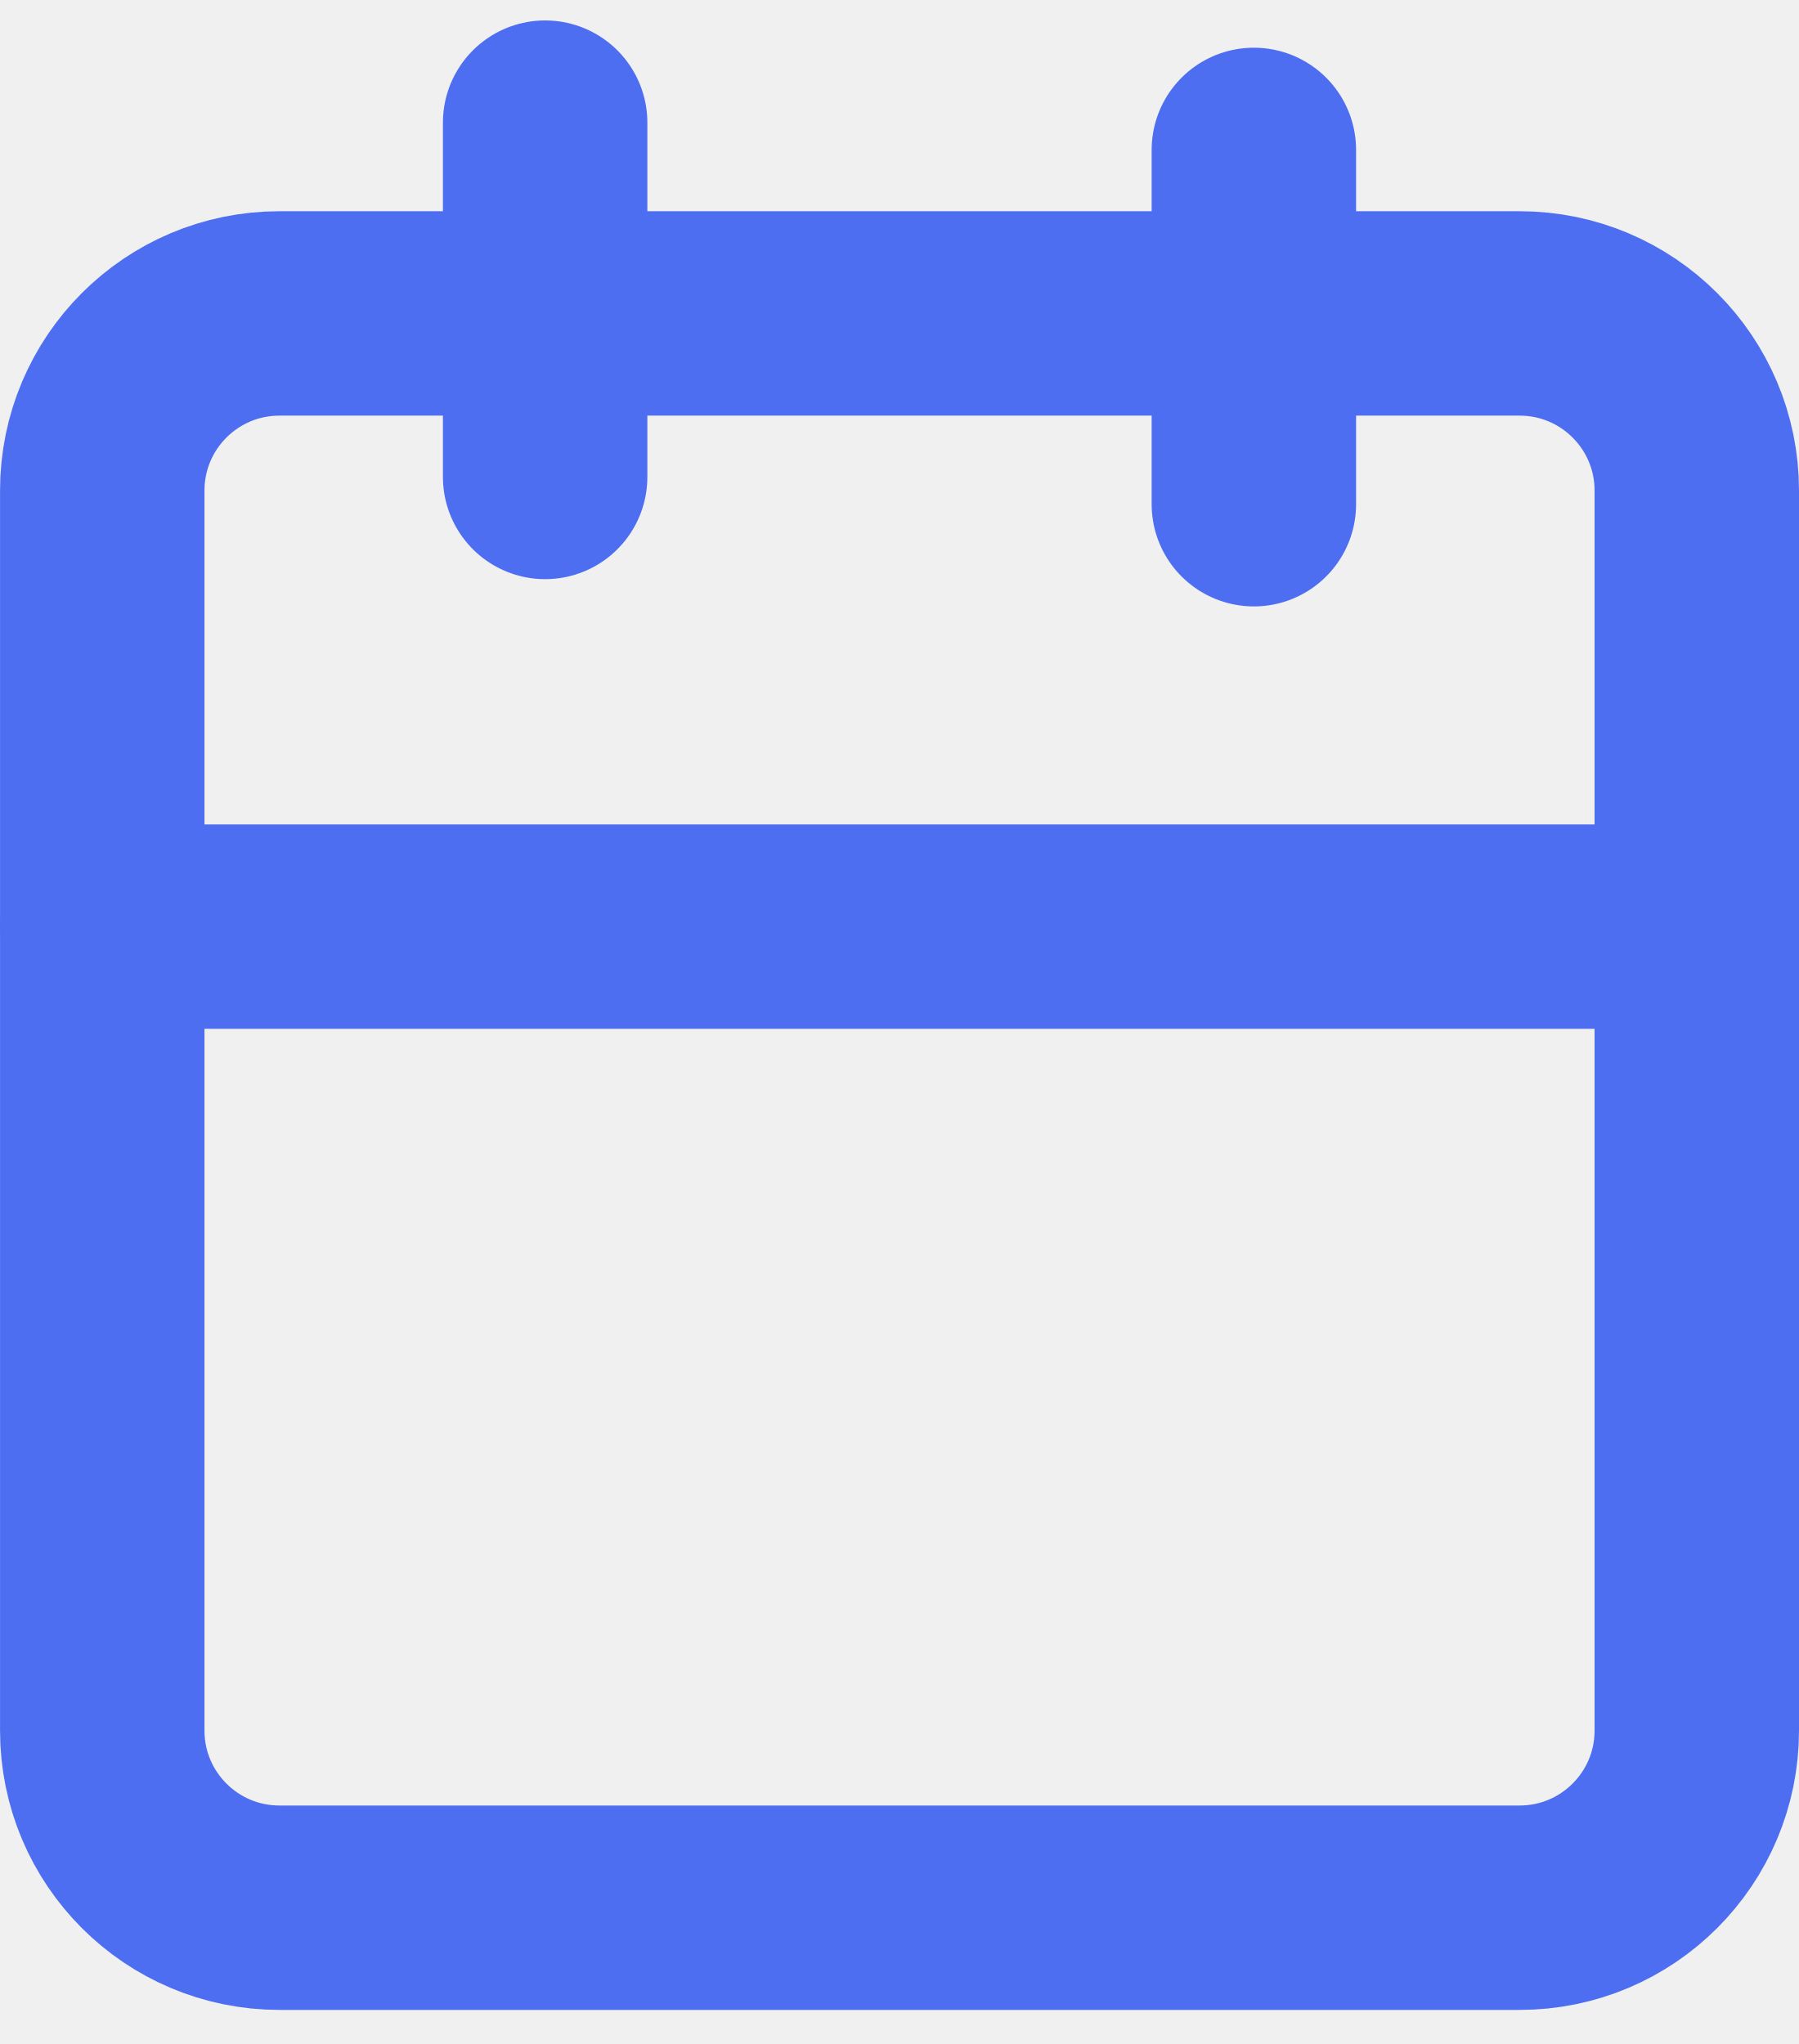
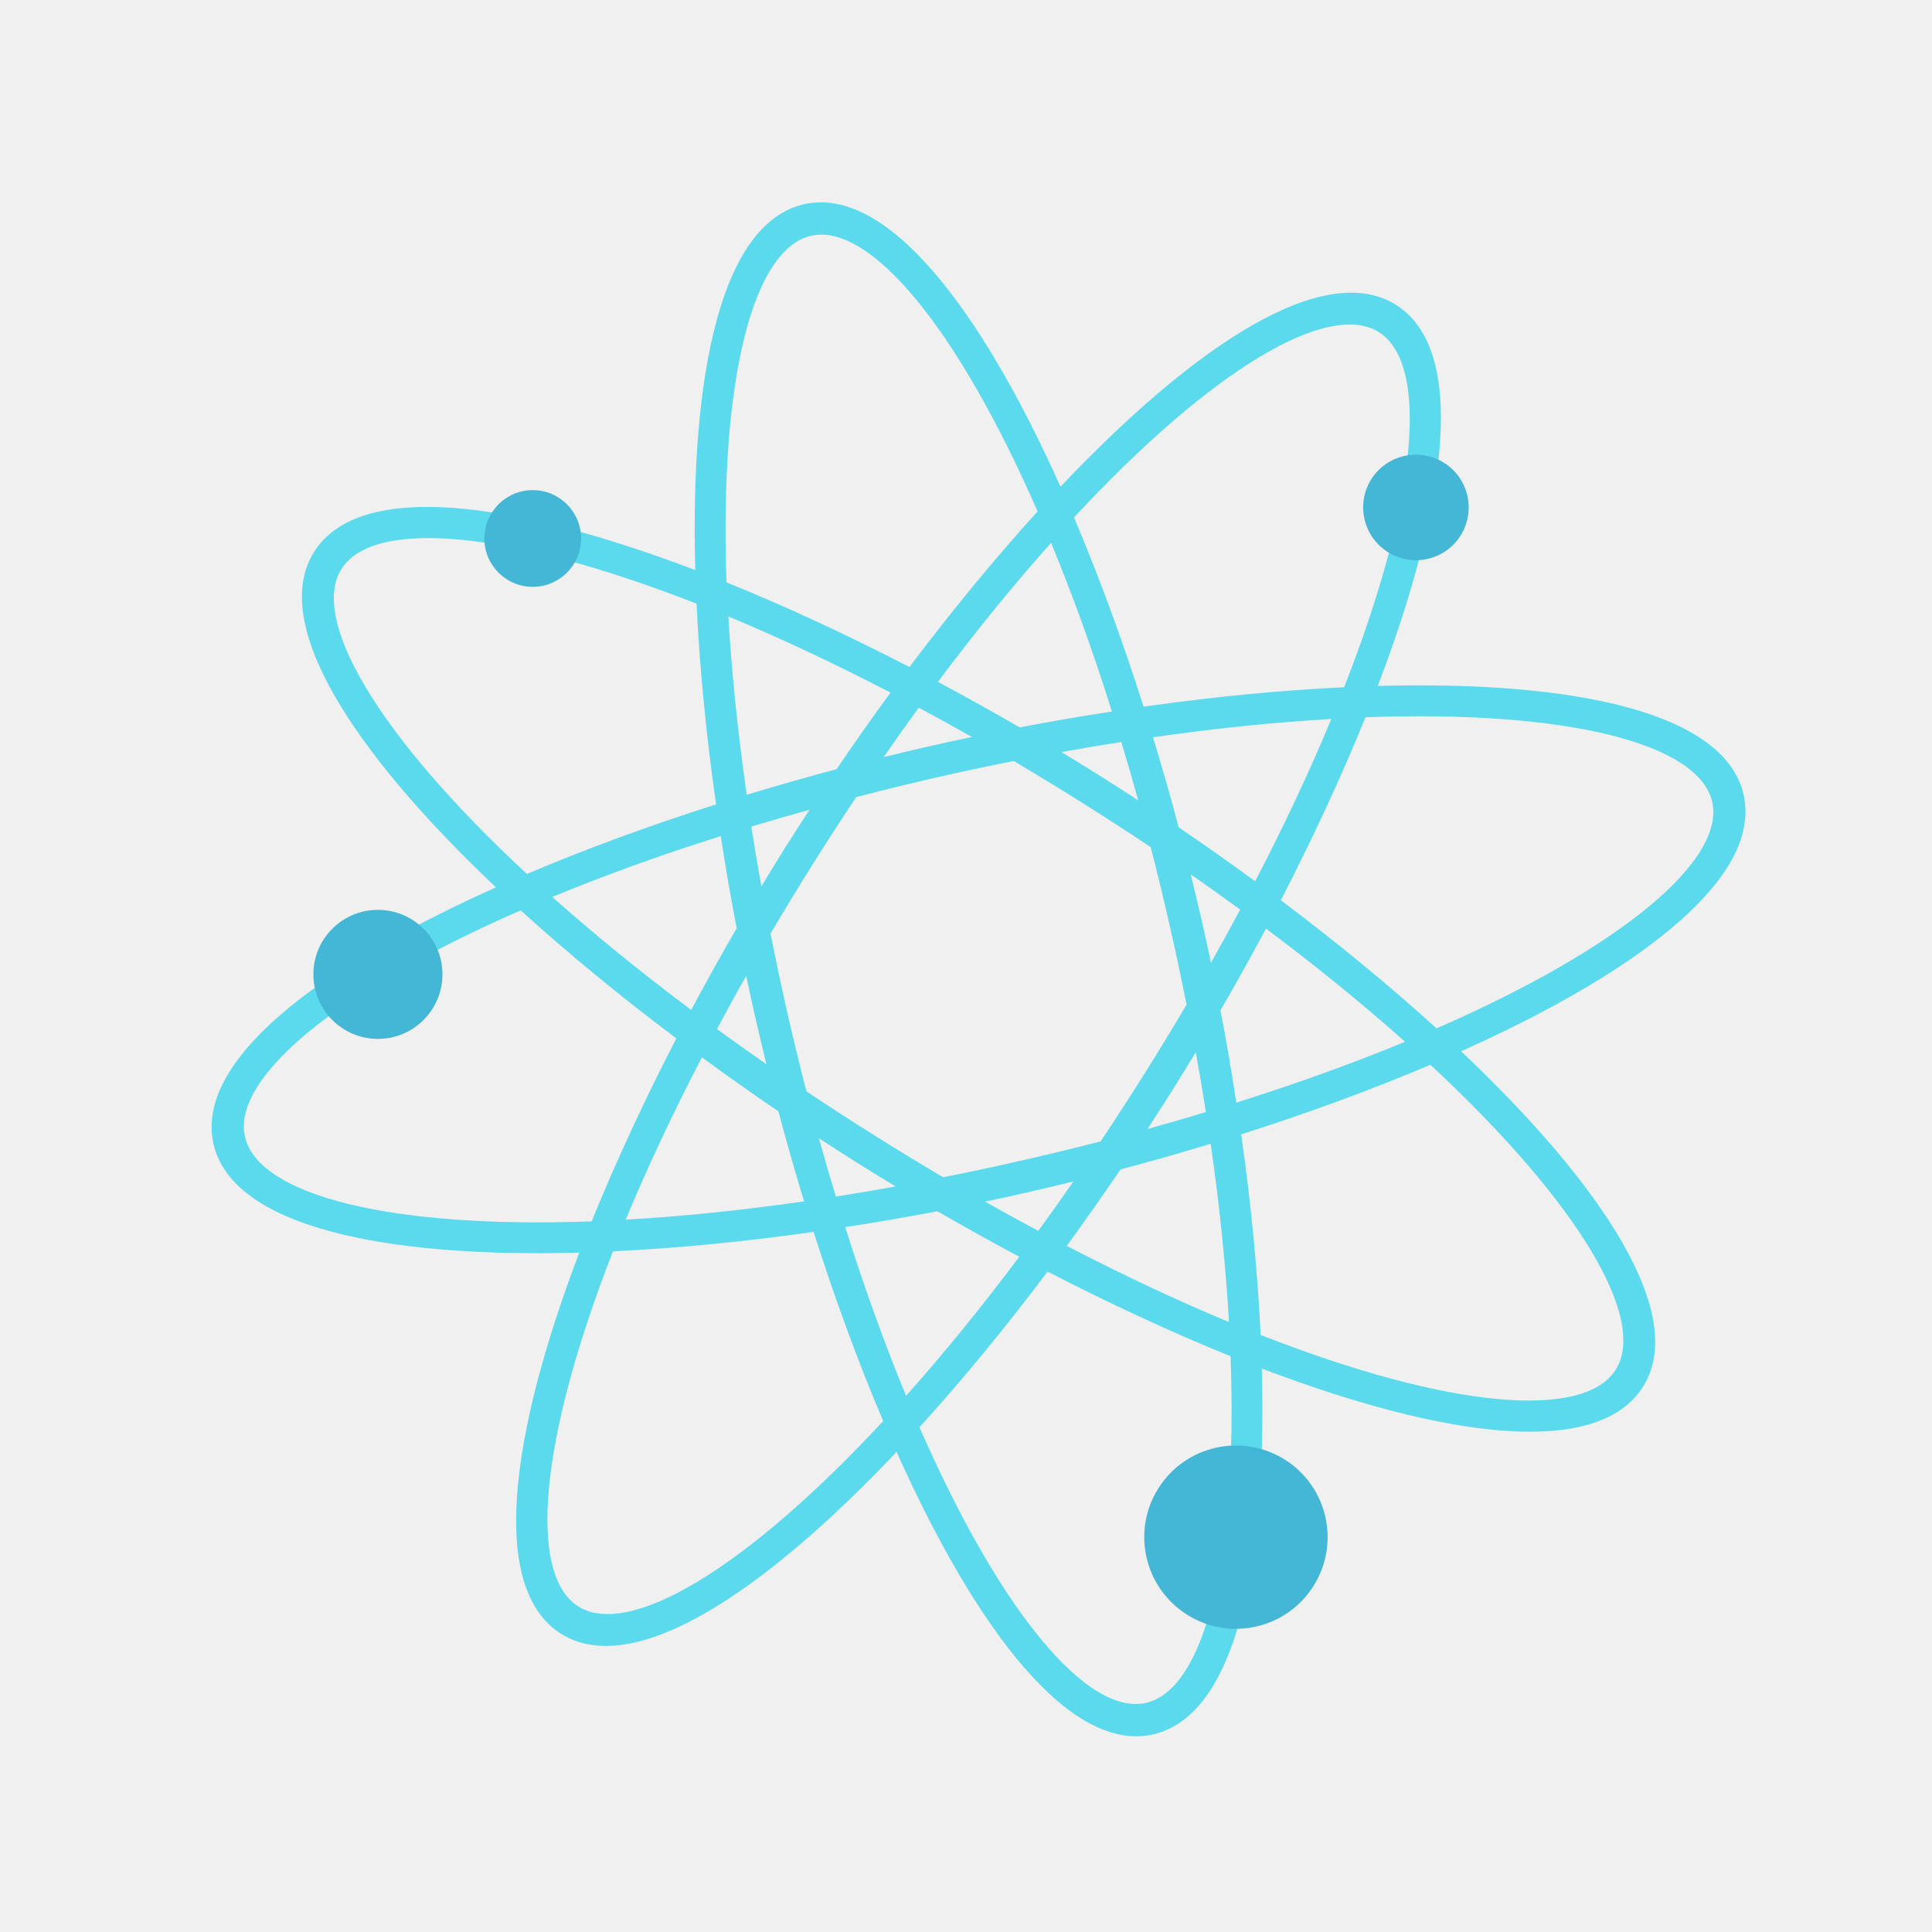
- <svg xmlns="http://www.w3.org/2000/svg" fill="none" height="50" viewBox="0 0 44 50" width="44">
-   <g stroke="#4e6ef1" stroke-linecap="round" stroke-linejoin="round" stroke-width="5">
-     <path d="m37.167 7.667h-30.333c-2.393 0-4.333 1.94-4.333 4.333v30.333c0 2.393 1.94 4.333 4.333 4.333h30.333c2.393 0 4.333-1.94 4.333-4.333v-30.333c0-2.393-1.94-4.333-4.333-4.333z" />
-     <path d="m30.667 3.667v8.667" />
-     <path d="m13.333 3v8.667" />
-     <path d="m2.5 22.667h39" />
+ <svg xmlns="http://www.w3.org/2000/svg" version="1.1" id="Capa_1" x="0px" y="0px" viewBox="0 0 194.93 194.93" style="enable-background:new 0 0 194.93 194.93;" xml:space="preserve">
+   <style type="text/css">
+ 	.st0{opacity:0.78;}
+ 	.st1{fill:#2FD3EA;}
+ 	.st2{fill:#13A6CE;}
+ 	.st3{fill:#FFFFFF;}
+ </style>
+   <g class="st0">
+     <path class="st1" d="M140.85,30.76c-7.21-4.53-20.18,3.9-33.85,18.35c-8.13-18.15-17.59-30.39-25.89-28.5   c-8.31,1.9-11.51,17.03-10.96,36.91c-18.59-7.08-33.92-9.05-38.46-1.84c-4.53,7.21,3.9,20.18,18.35,33.85   c-18.15,8.13-30.39,17.59-28.5,25.89c1.9,8.3,17.03,11.51,36.91,10.96c-7.08,18.59-9.05,33.93-1.84,38.46s20.18-3.9,33.85-18.35   c8.13,18.15,17.59,30.39,25.89,28.5c2.37-0.54,4.33-2.16,5.9-4.66c3.93-6.26,5.45-18.04,5.06-32.25   c18.59,7.08,33.93,9.05,38.46,1.84c4.53-7.21-3.9-20.18-18.35-33.85c12.97-5.81,22.92-12.3,26.86-18.56   c1.57-2.5,2.18-4.97,1.64-7.34c-1.9-8.3-17.03-11.51-36.91-10.96C146.09,50.63,148.06,35.29,140.85,30.76z M77.81,27.11   c1.16-1.84,2.51-2.98,4.02-3.32c5.85-1.33,14.63,8.99,22.86,27.81c-4.32,4.75-8.68,10.06-12.93,15.7   c-6.27-3.24-12.5-6.13-18.46-8.54C72.76,43.55,74.49,32.4,77.81,27.11z M109.26,81.04c2.35,1.48,4.63,2.96,6.84,4.43   c0.66,2.58,1.31,5.22,1.92,7.92c0.62,2.71,1.18,5.36,1.7,7.97c-1.35,2.29-2.76,4.61-4.24,6.96c-1.48,2.35-2.95,4.63-4.43,6.84   c-2.58,0.66-5.22,1.31-7.92,1.92c-2.7,0.62-5.36,1.18-7.97,1.7c-2.29-1.35-4.61-2.76-6.96-4.24c-2.35-1.48-4.63-2.95-6.84-4.43   c-0.66-2.58-1.31-5.22-1.92-7.92c-0.62-2.71-1.17-5.37-1.7-7.99c1.35-2.29,2.76-4.6,4.23-6.95c1.47-2.35,2.95-4.62,4.42-6.83   c2.59-0.67,5.22-1.32,7.93-1.94c2.7-0.62,5.36-1.18,7.97-1.7C104.59,78.15,106.91,79.56,109.26,81.04z M93.6,75.33   c-1.49,0.34-2.97,0.7-4.45,1.06c1.19-1.71,2.37-3.37,3.55-4.99c1.77,0.95,3.55,1.93,5.37,2.96C96.58,74.67,95.09,74.99,93.6,75.33z    M84.41,77.61c-3.06,0.81-6.09,1.68-9.07,2.58c-0.92-6.43-1.53-12.45-1.85-17.99c5.12,2.13,10.6,4.69,16.36,7.68   C88,72.41,86.18,74.99,84.41,77.61z M81.68,81.7c-0.83,1.28-1.66,2.56-2.47,3.84c-0.81,1.29-1.6,2.59-2.39,3.89   c-0.37-2.05-0.71-4.06-1.02-6.03C77.72,82.82,79.68,82.25,81.68,81.7z M74.33,93.65c-1.59,2.74-3.12,5.5-4.59,8.25   c-5.2-3.89-9.88-7.72-14.02-11.4c5.13-2.12,10.81-4.19,17-6.14C73.19,87.44,73.73,90.55,74.33,93.65z M75.29,98.46   c0.31,1.49,0.64,2.98,0.98,4.47c0.34,1.49,0.7,2.97,1.06,4.45c-1.71-1.19-3.37-2.37-4.99-3.55   C73.28,102.06,74.26,100.27,75.29,98.46z M78.54,112.13c0.81,3.06,1.68,6.1,2.59,9.08c-6.43,0.93-12.46,1.53-18,1.85   c2.13-5.12,4.69-10.61,7.69-16.38C73.34,108.53,75.92,110.35,78.54,112.13z M82.62,114.84c1.28,0.83,2.56,1.66,3.85,2.47   c1.29,0.81,2.59,1.61,3.9,2.4c-2.05,0.37-4.06,0.71-6.04,1.02C83.75,118.81,83.18,116.85,82.62,114.84z M94.59,122.21   c2.74,1.59,5.5,3.12,8.25,4.59c-3.89,5.2-7.72,9.89-11.42,14.03c-2.12-5.13-4.19-10.82-6.14-17.02   C88.37,123.34,91.48,122.8,94.59,122.21z M99.39,121.24c1.49-0.31,2.98-0.64,4.47-0.98c1.48-0.34,2.97-0.7,4.45-1.06   c-1.19,1.71-2.37,3.37-3.55,4.99C102.99,123.25,101.21,122.27,99.39,121.24z M113.06,117.99c3.06-0.81,6.1-1.68,9.09-2.59   c0.93,6.43,1.53,12.46,1.85,17.99c-5.12-2.13-10.61-4.69-16.37-7.69C109.46,123.19,111.28,120.61,113.06,117.99z M115.78,113.91   c0.83-1.28,1.66-2.56,2.47-3.85c0.81-1.29,1.61-2.59,2.4-3.9c0.37,2.05,0.71,4.06,1.02,6.04   C119.75,112.79,117.78,113.35,115.78,113.91z M123.14,101.94c1.59-2.74,3.12-5.49,4.59-8.25c5.2,3.89,9.89,7.72,14.03,11.42   c-5.13,2.12-10.82,4.19-17.02,6.14C124.27,108.16,123.74,105.05,123.14,101.94z M122.18,97.14c-0.31-1.49-0.64-2.98-0.98-4.47   c-0.34-1.49-0.7-2.97-1.06-4.45c1.71,1.19,3.37,2.37,4.99,3.55C124.19,93.54,123.2,95.33,122.18,97.14z M118.92,83.47   c-0.81-3.06-1.68-6.1-2.59-9.08c6.43-0.93,12.46-1.53,18-1.85c-2.13,5.12-4.69,10.61-7.69,16.38   C124.12,87.07,121.54,85.25,118.92,83.47z M114.84,80.75c-1.28-0.83-2.56-1.66-3.85-2.47c-1.29-0.81-2.59-1.61-3.9-2.4   c2.05-0.37,4.06-0.71,6.04-1.02C113.72,76.79,114.29,78.75,114.84,80.75z M102.88,73.39c-2.74-1.59-5.5-3.12-8.25-4.59   c3.89-5.2,7.72-9.89,11.42-14.03c2.12,5.13,4.19,10.82,6.14,17.02C109.1,72.26,105.99,72.8,102.88,73.39z M34.45,57.41   c3.19-5.08,16.7-3.99,35.83,3.5c0.3,6.41,0.97,13.25,1.97,20.25c-6.73,2.14-13.18,4.51-19.09,7.02   C38.1,74.19,31.26,62.49,34.45,57.41z M24.72,114.7c-0.35-1.51,0.09-3.22,1.25-5.06c3.32-5.29,12.62-11.69,26.57-17.79   c4.75,4.32,10.05,8.68,15.7,12.92c-3.24,6.28-6.13,12.51-8.54,18.46C39.17,123.98,26.05,120.55,24.72,114.7z M58.35,162.08   c-5.08-3.19-3.99-16.7,3.5-35.83c6.41-0.3,13.25-0.97,20.24-1.96c2.14,6.73,4.51,13.18,7.02,19.09   C75.13,158.43,63.43,165.28,58.35,162.08z M115.63,171.81c-5.85,1.33-14.63-8.99-22.86-27.81c4.32-4.75,8.68-10.06,12.93-15.7   c6.28,3.24,12.51,6.13,18.46,8.54C124.91,157.36,121.48,170.48,115.63,171.81z M163.02,138.19c-3.19,5.08-16.71,3.99-35.83-3.5   c-0.3-6.41-0.97-13.25-1.96-20.24c6.73-2.14,13.18-4.51,19.09-7.02C159.36,121.41,166.21,133.11,163.02,138.19z M172.75,80.9   c1.33,5.85-8.99,14.64-27.81,22.86c-4.75-4.32-10.06-8.68-15.71-12.93c3.24-6.28,6.13-12.51,8.54-18.46   C158.3,71.62,171.41,75.05,172.75,80.9z M135.62,69.34c-6.41,0.3-13.25,0.97-20.24,1.96c-2.14-6.73-4.51-13.18-7.02-19.09   c13.98-15.05,25.68-21.89,30.76-18.7S143.11,50.22,135.62,69.34z" />
+     <circle class="st2" cx="38.13" cy="98.31" r="6.51" />
+     <circle class="st2" cx="53.75" cy="54.33" r="4.88" />
+     <path class="st2" d="M129.62,147.26c4.33,2.72,5.63,8.43,2.91,12.75c-2.72,4.33-8.43,5.63-12.75,2.91   c-4.33-2.72-5.63-8.43-2.91-12.75C119.58,145.85,125.29,144.55,129.62,147.26z" />
+     <path class="st2" d="M145.69,46.69c2.49,1.56,3.24,4.85,1.68,7.34s-4.85,3.24-7.34,1.67c-2.49-1.56-3.24-4.85-1.68-7.34   C139.92,45.88,143.2,45.13,145.69,46.69z" />
+   </g>
+   <path class="st3" d="M142,236" />
+   <text transform="matrix(1 0 0 1 338.3115 236.5586)" style="fill:#1A9699; font-family:'Spartan-Regular'; font-size:50.522px;">Innovatelab</text>
+   <path class="st3" d="M368.77,13.23h-14.16c-2.57,0-4.66-2.21-4.66-4.93v-34.18c0-1.43,0.99-3.14,2.21-3.76  c4.25-2.16,7.79-0.96,10.34,0.27c1.54,0.74,2.5,2.38,2.5,4.17l0,10.57c12.55-7.96,25.1,0,25.1,0s15.06-7.96,28.86,0  c0,0,15.06-6.63,27.61,0c0,0,10.82-7.43,13.8,9.29l0,0c3.76-17.25,15.06-9.29,15.06-9.29c11.29-6.63,27.61,0,27.61,0v-5.22  c0-1.9,1.03-3.63,2.67-4.41c2.63-1.24,6.95-2.3,11.82,0.46c1.15,0.65,1.83,1.97,1.83,3.35v5.82c15.06-7.96,26.35,0,26.35,0l0-12.47  c0-1.46,0.71-2.81,1.86-3.62c4.46-3.13,7.79-2.09,9.78-0.69c1.37,0.97,2.17,2.62,2.17,4.37v13.73c15.06-11.94,30.12,0,30.12,0  v-13.98c0-1.46,0.76-2.83,1.99-3.5c2.6-1.41,5.27-0.7,7.08,0.17c1.35,0.65,2.22,2.07,2.22,3.65v11.01c0,0,10.04-2.65,16.31,5.31  c0,0,2.95,4.99,1.57,12.39c-1.25,6.72-6.97,11.48-13.45,11.48c0,0-129.07-0.1-129.62,0.06c-13.57,4.05-27.59-0.13-28.07,0.01  c-16.5,5.04-27.5-0.02-27.63,0.01c-18.87,5.02-28.87,0.02-28.87,0.02c-13,4-23,0-23,0" />
+   <circle class="st2" cx="327.24" cy="214.98" r="7.84" />
+   <circle class="st2" cx="346.05" cy="162" r="5.88" />
+   <path class="st2" d="M437.43,273.94c5.21,3.27,6.78,10.15,3.51,15.36c-3.27,5.21-10.15,6.78-15.36,3.51  c-5.21-3.27-6.78-10.15-3.51-15.36C425.34,272.24,432.22,270.67,437.43,273.94z" />
+   <path class="st2" d="M456.79,152.8c3,1.88,3.9,5.84,2.02,8.84s-5.84,3.9-8.84,2.02c-3-1.88-3.9-5.84-2.02-8.84  S453.79,150.91,456.79,152.8z" />
+   <path class="st3" d="M433.07,208.58" />
+   <g>
+     <path class="st1" d="M322.8,165.71c3.84-6.12,20.12-4.81,43.15,4.21c0.37,7.72,1.17,15.96,2.37,24.39   c-3.46,1.1-6.83,2.26-10.14,3.45l0,4.03c3.41-1.23,6.98-2.45,10.71-3.62c0.26,1.71,0.55,3.43,0.85,5.15   c1.34-0.15,2.65-0.19,3.91-0.15c-0.37-2.08-0.71-4.14-1.03-6.16c2.31-0.7,4.66-1.38,7.08-2.05c-1,1.54-2,3.08-2.97,4.63   c-0.75,1.2-1.49,2.41-2.22,3.62c1.5,0.09,2.92,0.3,4.24,0.57c0.43-0.7,0.86-1.39,1.3-2.1c1.77-2.82,3.55-5.57,5.33-8.23   c3.11-0.8,6.28-1.59,9.55-2.33c3.26-0.74,6.46-1.43,9.6-2.05c2.76,1.63,5.56,3.33,8.39,5.11c2.83,1.78,5.58,3.56,8.24,5.34   c0.66,2.56,1.3,5.18,1.92,7.85c0.03,0.02,0.07,0.04,0.1,0.06c0,0,1.36-0.59,3.62-1.3c-0.26-1.1-0.52-2.2-0.79-3.29   c1.21,0.84,2.4,1.68,3.57,2.52c2.36-0.59,5.23-1.13,8.39-1.36c3.49-6.88,6.64-13.71,9.28-20.24c24.72-0.91,40.52,3.23,42.13,10.27   c0.72,3.17-1.4,7.05-6.01,11.27c2.04-0.27,3.67-0.11,4.95,0.41c1.14-1.24,2.13-2.48,2.9-3.71c1.89-3.01,2.63-5.98,1.98-8.84   c-2.28-10-20.51-13.86-44.46-13.2c8.53-22.39,10.9-40.86,2.22-46.32c-8.69-5.46-24.3,4.7-40.77,22.1   c-9.8-21.86-21.18-36.61-31.19-34.32c-10.01,2.29-13.87,20.51-13.2,44.46c-22.39-8.53-40.86-10.9-46.32-2.22   c-5.29,8.43,4.11,23.38,20.56,39.29v-5.28C325.64,183.1,319.35,171.2,322.8,165.71z M382.97,190.04   c-3.68,0.98-7.33,2.02-10.93,3.11c-1.11-7.75-1.84-14.99-2.22-21.66c6.17,2.56,12.77,5.65,19.71,9.25   C387.3,183.78,385.12,186.89,382.97,190.04z M394.05,187.3c-1.79,0.41-3.57,0.84-5.36,1.28c1.43-2.06,2.86-4.06,4.28-6.02   c2.13,1.14,4.28,2.33,6.46,3.56C397.64,186.5,395.84,186.89,394.05,187.3z M415,190.85c-1.55-0.98-3.12-1.93-4.69-2.89   c2.47-0.45,4.89-0.86,7.28-1.23c0.7,2.31,1.38,4.67,2.05,7.09C418.09,192.83,416.55,191.83,415,190.85z M433.85,203.66   c-3.04-2.22-6.14-4.41-9.3-6.55c-0.98-3.69-2.02-7.34-3.12-10.94c7.75-1.11,15-1.85,21.67-2.23   C440.54,190.1,437.46,196.71,433.85,203.66z M448.88,136.93c6.12,3.84,4.8,20.12-4.21,43.15c-7.72,0.37-15.96,1.17-24.38,2.37   c-2.58-8.11-5.43-15.88-8.45-22.99C428.66,141.33,442.76,133.08,448.88,136.93z M416.43,183.02c-3.72,0.57-7.46,1.22-11.21,1.94   c-3.3-1.91-6.62-3.76-9.94-5.53c4.69-6.27,9.3-11.92,13.75-16.9C411.59,168.7,414.08,175.56,416.43,183.02z M375.03,129.21   c1.4-2.22,3.02-3.59,4.84-4c7.05-1.61,17.62,10.83,27.54,33.5c-5.2,5.72-10.46,12.11-15.57,18.92   c-7.56-3.91-15.06-7.39-22.23-10.28C368.94,149.02,371.03,135.58,375.03,129.21z" />
+     <path class="st1" d="M470.93,243.05c6.74,8.97,9.17,16.07,6.73,19.96c-3.84,6.12-20.12,4.8-43.16-4.22   c-0.24-4.99-0.67-10.21-1.26-15.54c-1.47-0.21-2.78-0.46-3.9-0.72c0.61,5.16,1.06,10.08,1.32,14.7   c-6.17-2.56-12.78-5.65-19.72-9.26c1.17-1.6,2.33-3.22,3.48-4.86c-1.8,0.25-3.5,0.42-5.11,0.52c-0.61,0.85-1.21,1.69-1.82,2.52   c-1.47-0.79-2.96-1.61-4.45-2.44c-8.77-0.35-13.33-2.62-13.33-2.62c-5.86,1.8-11.21,2.26-15.61,2.12   c-5.91,0.75-11.51,1.27-16.75,1.57c0.52-1.25,1.08-2.53,1.64-3.82h-4.1c-0.57,1.35-1.15,2.69-1.68,4.02   c-24.72,0.91-40.52-3.23-42.13-10.27c-0.42-1.82,0.11-3.88,1.5-6.1c3.63-5.78,13.19-12.65,27.46-19.36v-4.15   c-21.01,9.64-35.01,20.72-32.78,30.48c2.28,10,20.51,13.86,44.46,13.2c-8.53,22.39-10.9,40.86-2.22,46.32   c8.69,5.46,24.3-4.7,40.77-22.1c9.8,21.86,21.18,36.61,31.19,34.32c2.86-0.65,5.21-2.6,7.1-5.61c4.74-7.54,6.57-21.73,6.1-38.84   c22.39,8.53,40.87,10.91,46.32,2.22c3.29-5.24,0.9-12.99-5.32-21.93C474,243.19,472.42,243.14,470.93,243.05z M351.58,291.79   c-6.12-3.84-4.8-20.12,4.21-43.15c7.72-0.37,15.96-1.17,24.38-2.37c2.58,8.11,5.43,15.88,8.45,22.99   C371.8,287.39,357.7,295.63,351.58,291.79z M384.03,245.7c3.72-0.57,7.46-1.22,11.21-1.94c3.3,1.91,6.62,3.76,9.94,5.53   c-4.69,6.27-9.3,11.92-13.75,16.9C388.87,260.02,386.38,253.16,384.03,245.7z M420.58,303.51c-7.04,1.61-17.62-10.83-27.54-33.5   c5.2-5.72,10.46-12.11,15.57-18.92c7.56,3.91,15.07,7.39,22.24,10.28C431.76,286.1,427.63,301.9,420.58,303.51z" />
+     <path class="st3" d="M373.84,204.28c0.22-0.36,0.44-0.71,0.66-1.07c-0.28-0.02-0.57-0.03-0.85-0.04   C373.72,203.54,373.78,203.91,373.84,204.28z" />
+     <path class="st3" d="M340.04,202.92v2.18c0.51-0.23,1.02-0.47,1.54-0.7C341.06,203.91,340.55,203.42,340.04,202.92z" />
+     <path class="st3" d="M409.31,243.64c0.82-1.15,1.64-2.31,2.46-3.49c-1.78,0.44-3.57,0.87-5.36,1.28c-1.79,0.41-3.58,0.8-5.38,1.17   c0.67,0.38,1.34,0.75,2.01,1.12C404.93,243.79,407.02,243.78,409.31,243.64z" />
  </g>
</svg>
